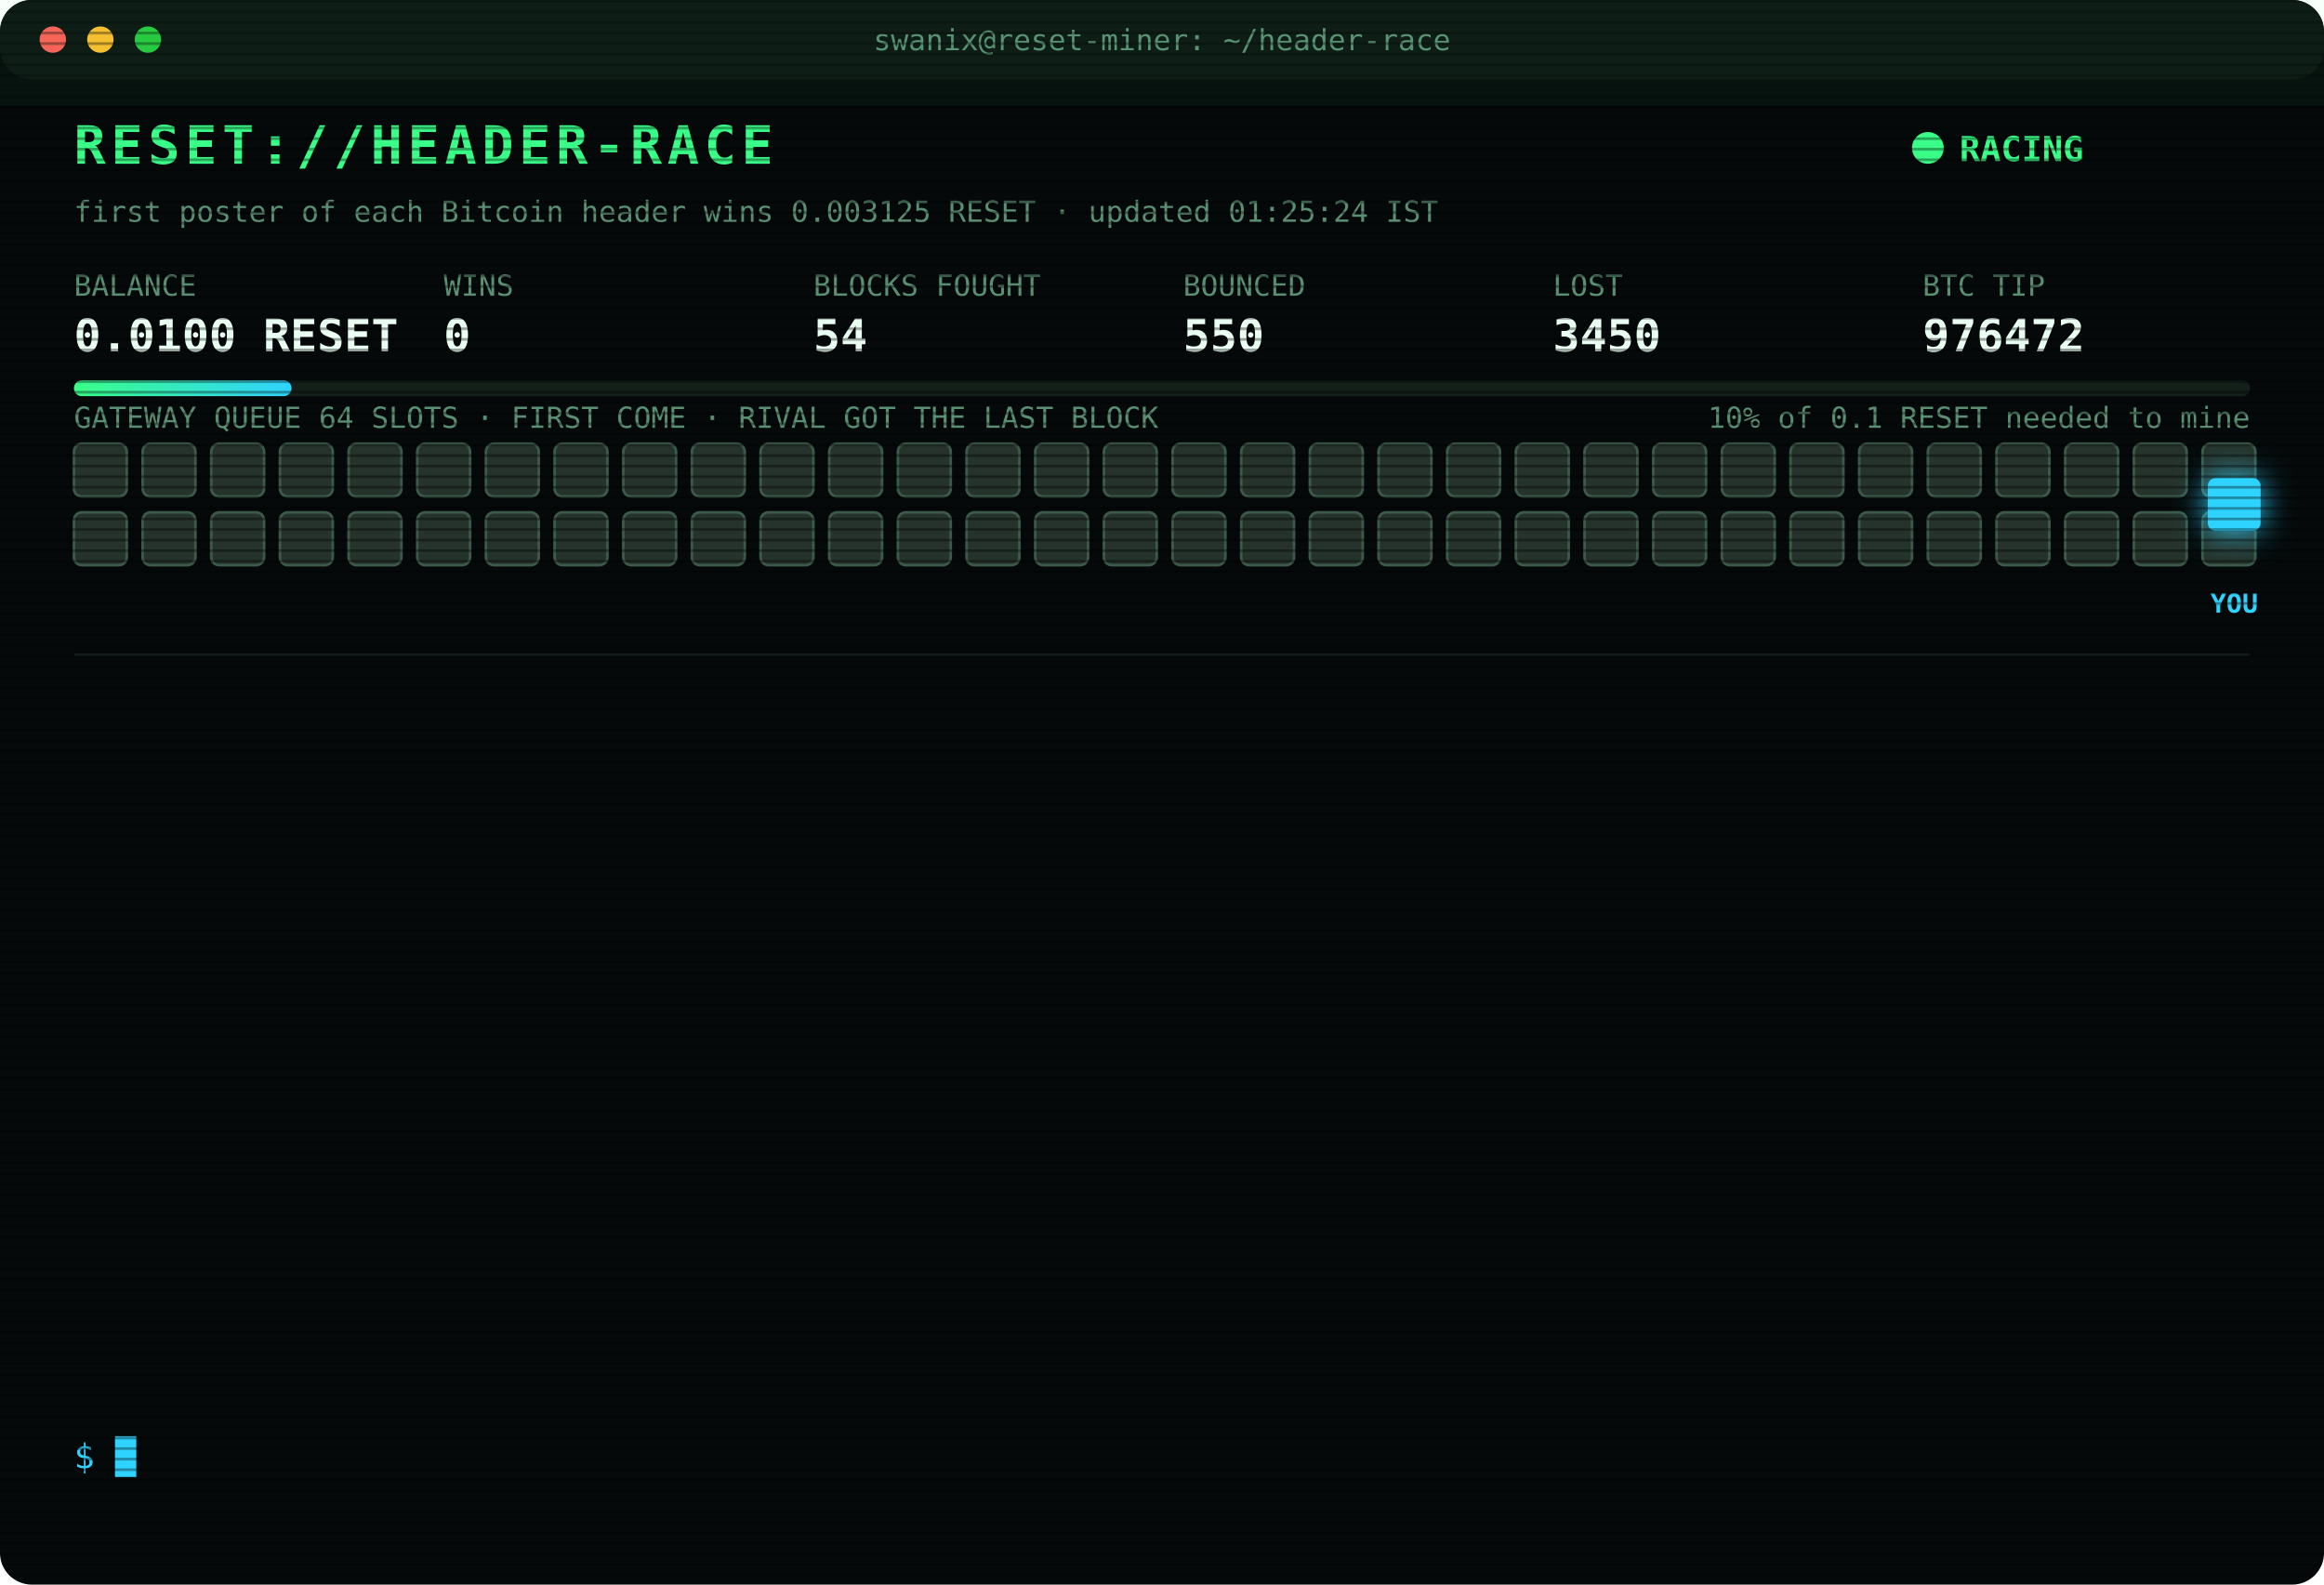
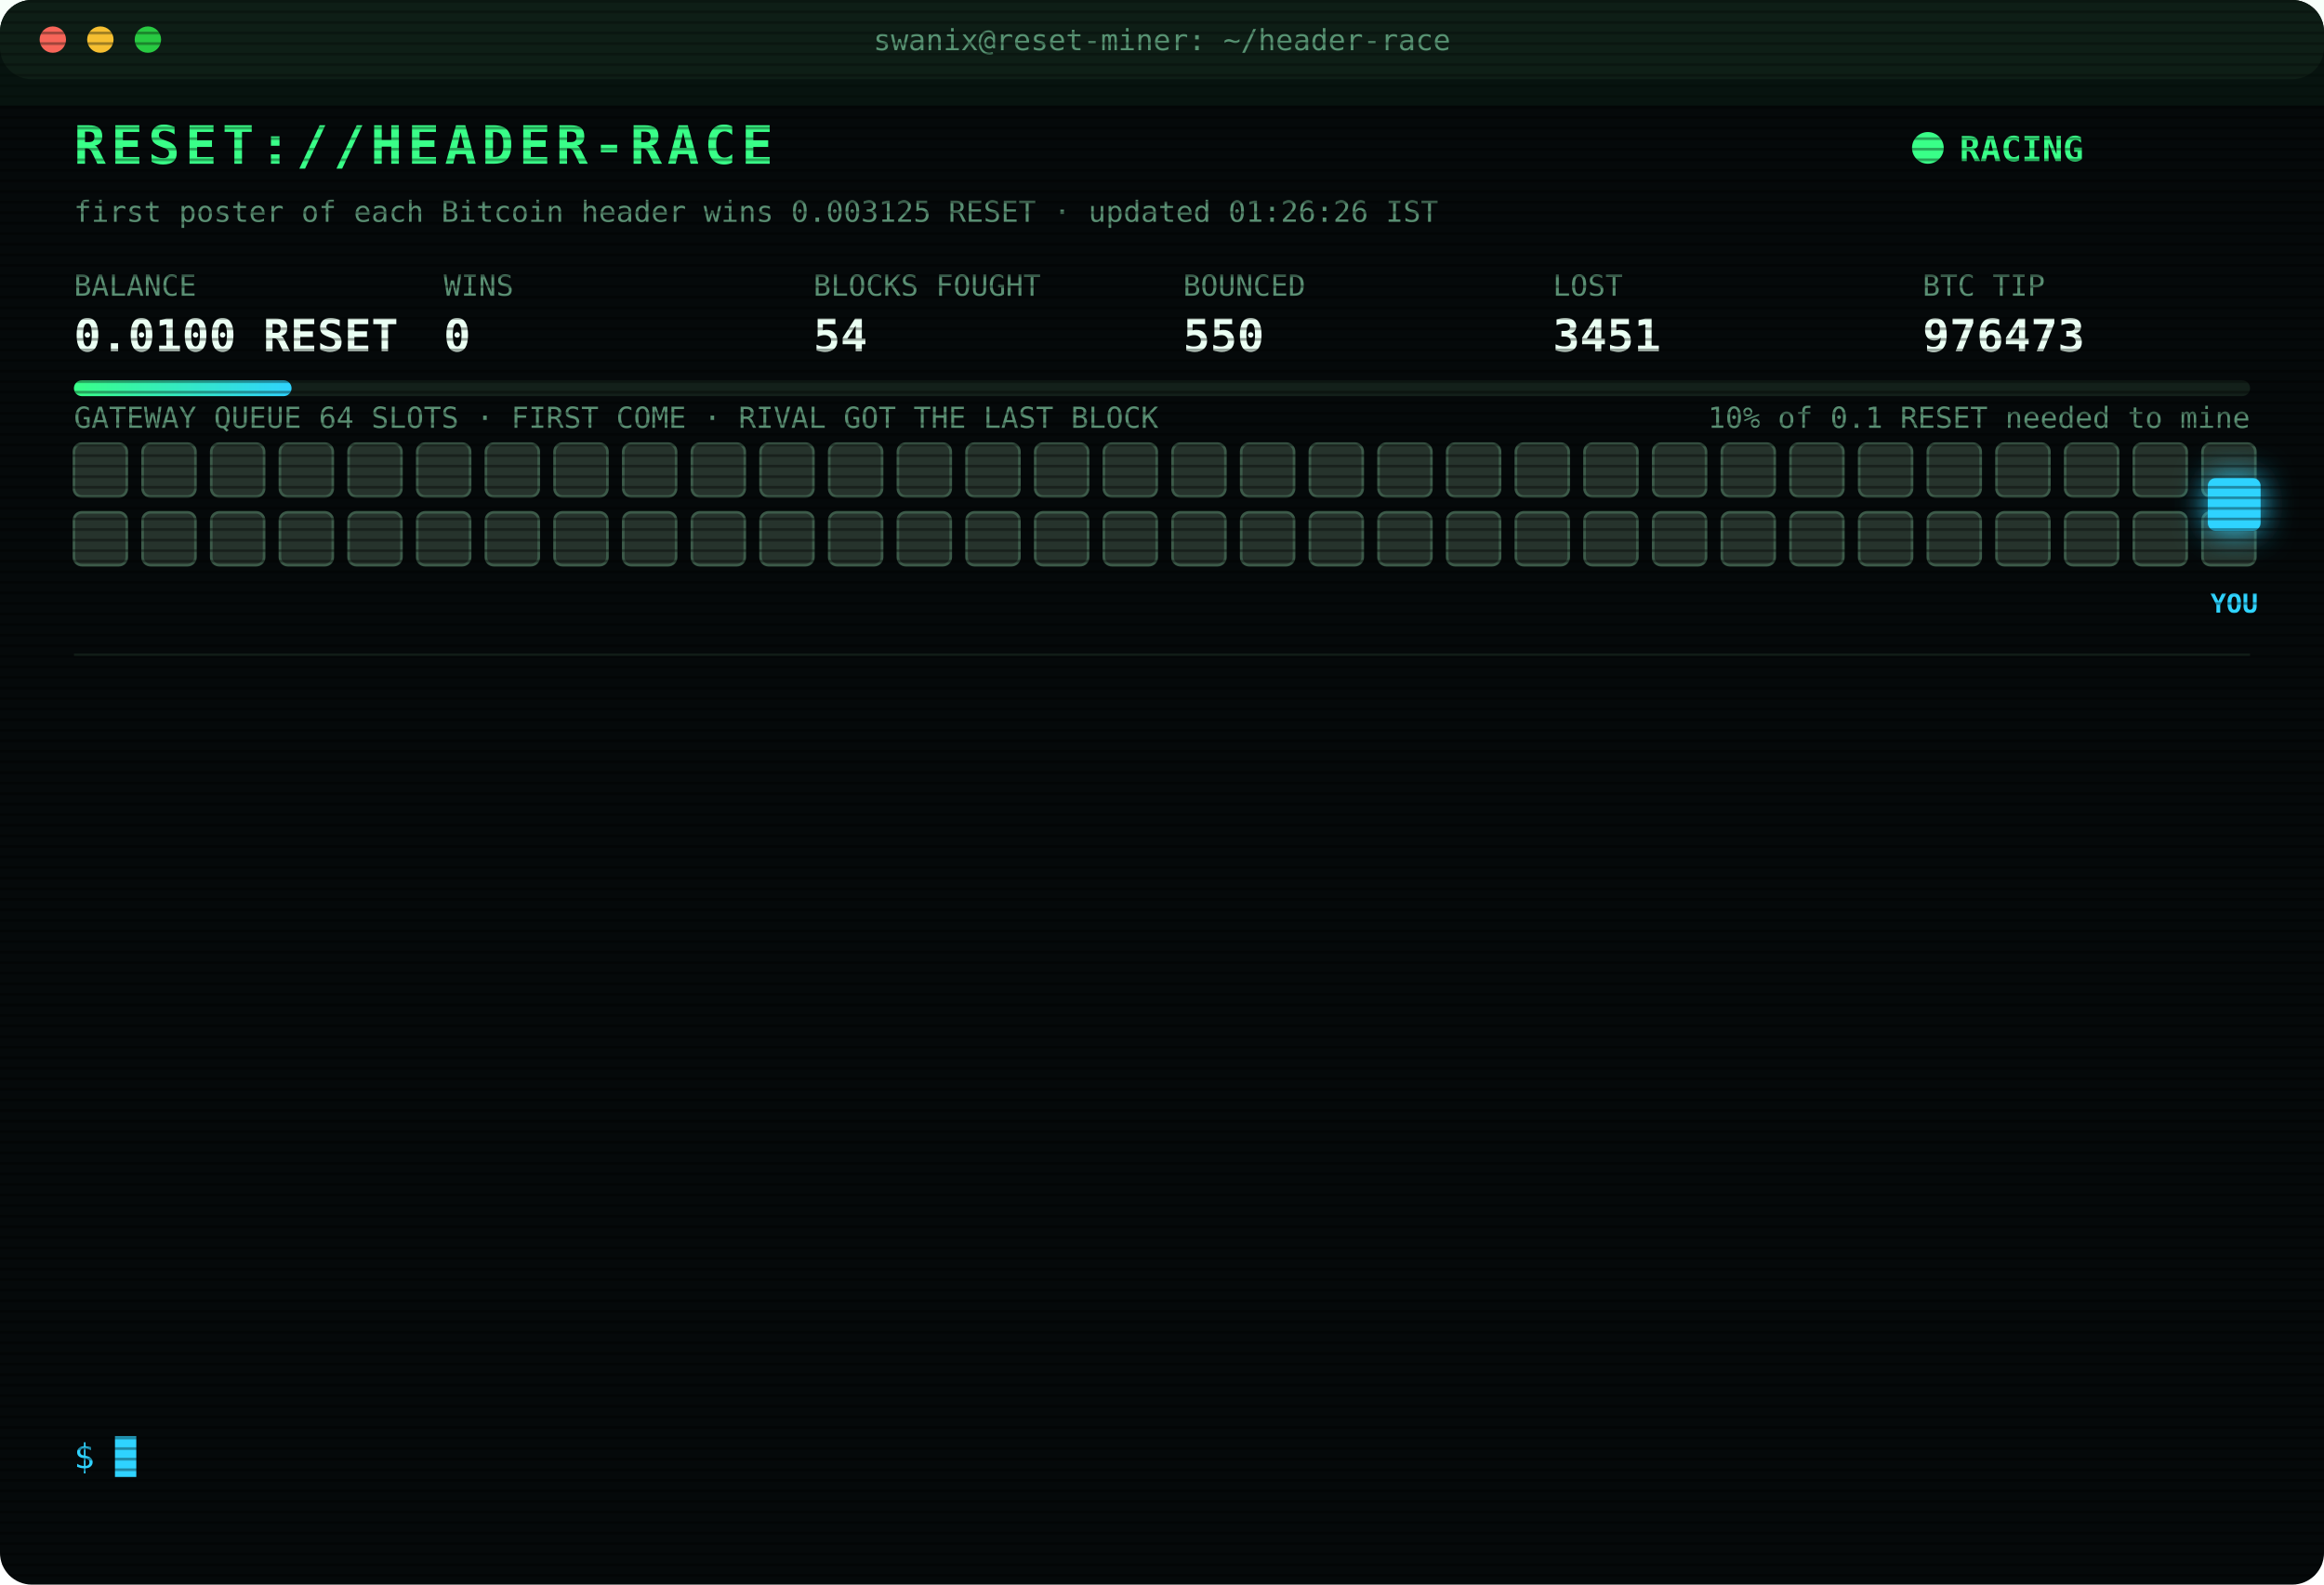
<svg xmlns="http://www.w3.org/2000/svg" width="880" height="600" viewBox="0 0 880 600" font-family="ui-monospace,SFMono-Regular,Menlo,Consolas,monospace">
  <style>
text{font-size:13px;fill:#7CFFB2}
.title{font-size:20px;font-weight:700;fill:#39FF88;letter-spacing:2px;animation:glitch 3s infinite steps(1)}
.sub{fill:#2fd3ff}.k{fill:#5a8f73;font-size:11px}.v{font-size:17px;font-weight:700;fill:#eafff3}
.ts{fill:#3f6b56}.boot{fill:#2fd3ff}.dim{fill:#5a8f73}.bad{fill:#ff4d6d}.warn{fill:#ffd23f}.mag{fill:#ff5cf0}.win{fill:#39FF88;font-weight:700}
.tag{font-size:10px;fill:#2fd3ff;font-weight:700}
.rival{fill:#26332c;stroke:#3c5a49;animation:jam 1.2s infinite alternate}
.idle{fill:#141c18;stroke:#22302a;animation:breathe 4s infinite}
.me{fill:#2fd3ff;filter:drop-shadow(0 0 6px #2fd3ff)}
.hover{animation:nudge 1.1s infinite ease-in-out}.bounce{animation:kick 1.4s infinite}
.ln{opacity:0;animation:in .4s forwards}
.cur{animation:blink 1s infinite steps(1)}
.scan{animation:scan 6s infinite linear}
.led{animation:blink 1.4s infinite}
@keyframes in{from{opacity:0;transform:translateX(-6px)}to{opacity:1;transform:none}}
@keyframes blink{50%{opacity:0}}
@keyframes jam{to{fill:#33463b}}
@keyframes breathe{50%{opacity:.4}}
@keyframes nudge{50%{transform:translateX(-10px)}}
@keyframes kick{0%,100%{transform:none}30%{transform:translateX(-14px)}55%{transform:translateX(10px) translateY(-6px)}}
@keyframes glitch{0%,92%{transform:none}93%{transform:translateX(2px);fill:#ff4d6d}95%{transform:translateX(-2px);fill:#2fd3ff}97%{transform:none}}
@keyframes scan{from{transform:translateY(-40px)}to{transform:translateY(600px)}}
</style>
  <defs>
    <pattern id="sl" width="4" height="4" patternUnits="userSpaceOnUse">
      <rect width="4" height="1" fill="#000" opacity=".35" />
    </pattern>
    <linearGradient id="bar">
      <stop offset="0" stop-color="#39FF88" />
      <stop offset="1" stop-color="#2fd3ff" />
    </linearGradient>
  </defs>
  <rect width="880" height="600" rx="12" fill="#05090a" />
  <rect width="880" height="30" rx="12" fill="#0d1512" />
  <circle cx="20" cy="15" r="5" fill="#ff5f57" />
  <circle cx="38" cy="15" r="5" fill="#febc2e" />
  <circle cx="56" cy="15" r="5" fill="#28c840" />
  <text x="440" y="19" text-anchor="middle" class="k">swanix@reset-miner: ~/header-race</text>
  <text x="28" y="62" class="title">RESET://HEADER-RACE</text>
  <circle class="led" cx="730" cy="56" r="6" fill="#39FF88" />
  <text x="742" y="61" class="win">RACING</text>
-   <text x="28" y="84" class="k">first poster of each Bitcoin header wins 0.003125 RESET · updated 01:25:24 IST</text>
+   <text x="28" y="84" class="k">first poster of each Bitcoin header wins 0.003125 RESET · updated 01:26:26 IST</text>
  <text x="28" y="112" class="k">BALANCE</text>
  <text x="28" y="133" class="v">0.0100 RESET</text>
  <text x="168" y="112" class="k">WINS</text>
  <text x="168" y="133" class="v">0</text>
  <text x="308" y="112" class="k">BLOCKS FOUGHT</text>
  <text x="308" y="133" class="v">54</text>
  <text x="448" y="112" class="k">BOUNCED</text>
  <text x="448" y="133" class="v">550</text>
  <text x="588" y="112" class="k">LOST</text>
-   <text x="588" y="133" class="v">3450</text>
+   <text x="588" y="133" class="v">3451</text>
  <text x="728" y="112" class="k">BTC TIP</text>
-   <text x="728" y="133" class="v">976472</text>
+   <text x="728" y="133" class="v">976473</text>
  <rect x="28" y="144" width="824" height="6" rx="3" fill="#13201a" />
  <rect x="28" y="144" width="82.4" height="6" rx="3" fill="url(#bar)" />
  <text x="852" y="162" text-anchor="end" class="k">10% of 0.1 RESET needed to mine</text>
  <text x="28" y="162" class="k">GATEWAY QUEUE 64 SLOTS · FIRST COME · RIVAL GOT THE LAST BLOCK</text>
  <rect class="rival" x="28" y="168" width="20" height="20" rx="3" style="animation-delay:0.00s" />
  <rect class="rival" x="54" y="168" width="20" height="20" rx="3" style="animation-delay:0.05s" />
  <rect class="rival" x="80" y="168" width="20" height="20" rx="3" style="animation-delay:0.10s" />
  <rect class="rival" x="106" y="168" width="20" height="20" rx="3" style="animation-delay:0.15s" />
  <rect class="rival" x="132" y="168" width="20" height="20" rx="3" style="animation-delay:0.20s" />
  <rect class="rival" x="158" y="168" width="20" height="20" rx="3" style="animation-delay:0.25s" />
  <rect class="rival" x="184" y="168" width="20" height="20" rx="3" style="animation-delay:0.30s" />
  <rect class="rival" x="210" y="168" width="20" height="20" rx="3" style="animation-delay:0.35s" />
  <rect class="rival" x="236" y="168" width="20" height="20" rx="3" style="animation-delay:0.40s" />
  <rect class="rival" x="262" y="168" width="20" height="20" rx="3" style="animation-delay:0.45s" />
  <rect class="rival" x="288" y="168" width="20" height="20" rx="3" style="animation-delay:0.50s" />
  <rect class="rival" x="314" y="168" width="20" height="20" rx="3" style="animation-delay:0.55s" />
  <rect class="rival" x="340" y="168" width="20" height="20" rx="3" style="animation-delay:0.60s" />
  <rect class="rival" x="366" y="168" width="20" height="20" rx="3" style="animation-delay:0.65s" />
  <rect class="rival" x="392" y="168" width="20" height="20" rx="3" style="animation-delay:0.70s" />
  <rect class="rival" x="418" y="168" width="20" height="20" rx="3" style="animation-delay:0.75s" />
  <rect class="rival" x="444" y="168" width="20" height="20" rx="3" style="animation-delay:0.80s" />
  <rect class="rival" x="470" y="168" width="20" height="20" rx="3" style="animation-delay:0.85s" />
  <rect class="rival" x="496" y="168" width="20" height="20" rx="3" style="animation-delay:0.90s" />
  <rect class="rival" x="522" y="168" width="20" height="20" rx="3" style="animation-delay:0.95s" />
  <rect class="rival" x="548" y="168" width="20" height="20" rx="3" style="animation-delay:1.00s" />
  <rect class="rival" x="574" y="168" width="20" height="20" rx="3" style="animation-delay:1.05s" />
  <rect class="rival" x="600" y="168" width="20" height="20" rx="3" style="animation-delay:1.10s" />
  <rect class="rival" x="626" y="168" width="20" height="20" rx="3" style="animation-delay:1.15s" />
  <rect class="rival" x="652" y="168" width="20" height="20" rx="3" style="animation-delay:1.20s" />
  <rect class="rival" x="678" y="168" width="20" height="20" rx="3" style="animation-delay:1.25s" />
  <rect class="rival" x="704" y="168" width="20" height="20" rx="3" style="animation-delay:1.30s" />
  <rect class="rival" x="730" y="168" width="20" height="20" rx="3" style="animation-delay:1.35s" />
  <rect class="rival" x="756" y="168" width="20" height="20" rx="3" style="animation-delay:1.40s" />
  <rect class="rival" x="782" y="168" width="20" height="20" rx="3" style="animation-delay:1.45s" />
  <rect class="rival" x="808" y="168" width="20" height="20" rx="3" style="animation-delay:1.50s" />
  <rect class="rival" x="834" y="168" width="20" height="20" rx="3" style="animation-delay:1.55s" />
  <rect class="rival" x="28" y="194" width="20" height="20" rx="3" style="animation-delay:1.60s" />
  <rect class="rival" x="54" y="194" width="20" height="20" rx="3" style="animation-delay:1.65s" />
  <rect class="rival" x="80" y="194" width="20" height="20" rx="3" style="animation-delay:1.70s" />
  <rect class="rival" x="106" y="194" width="20" height="20" rx="3" style="animation-delay:1.75s" />
  <rect class="rival" x="132" y="194" width="20" height="20" rx="3" style="animation-delay:1.80s" />
  <rect class="rival" x="158" y="194" width="20" height="20" rx="3" style="animation-delay:1.85s" />
  <rect class="rival" x="184" y="194" width="20" height="20" rx="3" style="animation-delay:1.90s" />
  <rect class="rival" x="210" y="194" width="20" height="20" rx="3" style="animation-delay:1.95s" />
  <rect class="rival" x="236" y="194" width="20" height="20" rx="3" style="animation-delay:2.00s" />
  <rect class="rival" x="262" y="194" width="20" height="20" rx="3" style="animation-delay:2.05s" />
  <rect class="rival" x="288" y="194" width="20" height="20" rx="3" style="animation-delay:2.10s" />
  <rect class="rival" x="314" y="194" width="20" height="20" rx="3" style="animation-delay:2.15s" />
  <rect class="rival" x="340" y="194" width="20" height="20" rx="3" style="animation-delay:2.20s" />
  <rect class="rival" x="366" y="194" width="20" height="20" rx="3" style="animation-delay:2.25s" />
  <rect class="rival" x="392" y="194" width="20" height="20" rx="3" style="animation-delay:2.30s" />
  <rect class="rival" x="418" y="194" width="20" height="20" rx="3" style="animation-delay:2.35s" />
  <rect class="rival" x="444" y="194" width="20" height="20" rx="3" style="animation-delay:2.40s" />
  <rect class="rival" x="470" y="194" width="20" height="20" rx="3" style="animation-delay:2.45s" />
  <rect class="rival" x="496" y="194" width="20" height="20" rx="3" style="animation-delay:2.50s" />
  <rect class="rival" x="522" y="194" width="20" height="20" rx="3" style="animation-delay:2.55s" />
  <rect class="rival" x="548" y="194" width="20" height="20" rx="3" style="animation-delay:2.60s" />
  <rect class="rival" x="574" y="194" width="20" height="20" rx="3" style="animation-delay:2.65s" />
  <rect class="rival" x="600" y="194" width="20" height="20" rx="3" style="animation-delay:2.70s" />
  <rect class="rival" x="626" y="194" width="20" height="20" rx="3" style="animation-delay:2.75s" />
  <rect class="rival" x="652" y="194" width="20" height="20" rx="3" style="animation-delay:2.80s" />
  <rect class="rival" x="678" y="194" width="20" height="20" rx="3" style="animation-delay:2.85s" />
  <rect class="rival" x="704" y="194" width="20" height="20" rx="3" style="animation-delay:2.90s" />
  <rect class="rival" x="730" y="194" width="20" height="20" rx="3" style="animation-delay:2.95s" />
  <rect class="rival" x="756" y="194" width="20" height="20" rx="3" style="animation-delay:3.00s" />
  <rect class="rival" x="782" y="194" width="20" height="20" rx="3" style="animation-delay:3.05s" />
  <rect class="rival" x="808" y="194" width="20" height="20" rx="3" style="animation-delay:3.10s" />
  <rect class="rival" x="834" y="194" width="20" height="20" rx="3" style="animation-delay:3.15s" />
  <g class="hover">
    <rect class="me" x="836" y="181" width="20" height="20" rx="3" />
    <text class="tag" x="846" y="232" text-anchor="middle">YOU</text>
  </g>
  <line x1="28" x2="852" y1="248" y2="248" stroke="#13201a" />
  <g class="ln" style="animation-delay:0.40s">
-     <text x="28" y="270" class="ts">23:06:26</text>
-     <text x="104" y="270" class="bad">[LOST] #976459 taken by a rival miner</text>
+     <text x="28" y="270" class="ts">23:16:47</text>
+     <text x="104" y="270" class="bad">[LOST] #976461 taken by a rival miner</text>
  </g>
  <g class="ln" style="animation-delay:0.65s">
-     <text x="28" y="292" class="ts">23:16:47</text>
-     <text x="104" y="292" class="bad">[LOST] #976461 taken by a rival miner</text>
+     <text x="28" y="292" class="ts">23:17:04</text>
+     <text x="104" y="292" class="bad">[LOST] #976462 taken by a rival miner</text>
  </g>
  <g class="ln" style="animation-delay:0.90s">
-     <text x="28" y="314" class="ts">23:17:04</text>
-     <text x="104" y="314" class="bad">[LOST] #976462 taken by a rival miner</text>
+     <text x="28" y="314" class="ts">23:27:45</text>
+     <text x="104" y="314" class="bad">[LOST] #976463 taken by a rival miner</text>
  </g>
  <g class="ln" style="animation-delay:1.15s">
-     <text x="28" y="336" class="ts">23:27:45</text>
-     <text x="104" y="336" class="bad">[LOST] #976463 taken by a rival miner</text>
+     <text x="28" y="336" class="ts">23:34:49</text>
+     <text x="104" y="336" class="bad">[LOST] #976464 taken by a rival miner</text>
  </g>
  <g class="ln" style="animation-delay:1.40s">
-     <text x="28" y="358" class="ts">23:34:49</text>
-     <text x="104" y="358" class="bad">[LOST] #976464 taken by a rival miner</text>
+     <text x="28" y="358" class="ts">00:01:01</text>
+     <text x="104" y="358" class="bad">[LOST] #976465 taken by a rival miner</text>
  </g>
  <g class="ln" style="animation-delay:1.65s">
-     <text x="28" y="380" class="ts">00:01:01</text>
-     <text x="104" y="380" class="bad">[LOST] #976465 taken by a rival miner</text>
+     <text x="28" y="380" class="ts">00:25:32</text>
+     <text x="104" y="380" class="dim">[STINT END] calls 769 · wins 0</text>
  </g>
  <g class="ln" style="animation-delay:1.90s">
-     <text x="28" y="402" class="ts">00:25:32</text>
-     <text x="104" y="402" class="dim">[STINT END] calls 769 · wins 0</text>
+     <text x="28" y="402" class="ts">00:30:41</text>
+     <text x="104" y="402" class="boot">[BOOT] racer v3 online · 3 feeds · stint 340m</text>
  </g>
  <g class="ln" style="animation-delay:2.15s">
-     <text x="28" y="424" class="ts">00:30:41</text>
-     <text x="104" y="424" class="boot">[BOOT] racer v3 online · 3 feeds · stint 340m</text>
+     <text x="28" y="424" class="ts">00:46:28</text>
+     <text x="104" y="424" class="bad">[LOST] #976467 taken by a rival miner</text>
  </g>
  <g class="ln" style="animation-delay:2.40s">
-     <text x="28" y="446" class="ts">00:46:28</text>
-     <text x="104" y="446" class="bad">[LOST] #976467 taken by a rival miner</text>
+     <text x="28" y="446" class="ts">00:49:41</text>
+     <text x="104" y="446" class="bad">[LOST] #976469 taken by a rival miner</text>
  </g>
  <g class="ln" style="animation-delay:2.65s">
-     <text x="28" y="468" class="ts">00:49:41</text>
-     <text x="104" y="468" class="bad">[LOST] #976469 taken by a rival miner</text>
+     <text x="28" y="468" class="ts">00:54:52</text>
+     <text x="104" y="468" class="bad">[LOST] #976470 taken by a rival miner</text>
  </g>
  <g class="ln" style="animation-delay:2.90s">
-     <text x="28" y="490" class="ts">00:54:52</text>
-     <text x="104" y="490" class="bad">[LOST] #976470 taken by a rival miner</text>
+     <text x="28" y="490" class="ts">01:13:20</text>
+     <text x="104" y="490" class="bad">[LOST] #976471 taken by a rival miner</text>
  </g>
  <g class="ln" style="animation-delay:3.15s">
-     <text x="28" y="512" class="ts">01:13:20</text>
-     <text x="104" y="512" class="bad">[LOST] #976471 taken by a rival miner</text>
+     <text x="28" y="512" class="ts">01:25:23</text>
+     <text x="104" y="512" class="bad">[LOST] #976472 taken by a rival miner</text>
  </g>
  <g class="ln" style="animation-delay:3.40s">
-     <text x="28" y="534" class="ts">01:25:23</text>
-     <text x="104" y="534" class="bad">[LOST] #976472 taken by a rival miner</text>
+     <text x="28" y="534" class="ts">01:26:26</text>
+     <text x="104" y="534" class="bad">[LOST] #976473 taken by a rival miner</text>
  </g>
  <text x="28" y="556" class="sub">$ <tspan class="cur">█</tspan>
  </text>
  <rect width="880" height="600" rx="12" fill="url(#sl)" pointer-events="none" />
  <rect class="scan" width="880" height="40" fill="#39FF88" opacity=".04" />
</svg>
